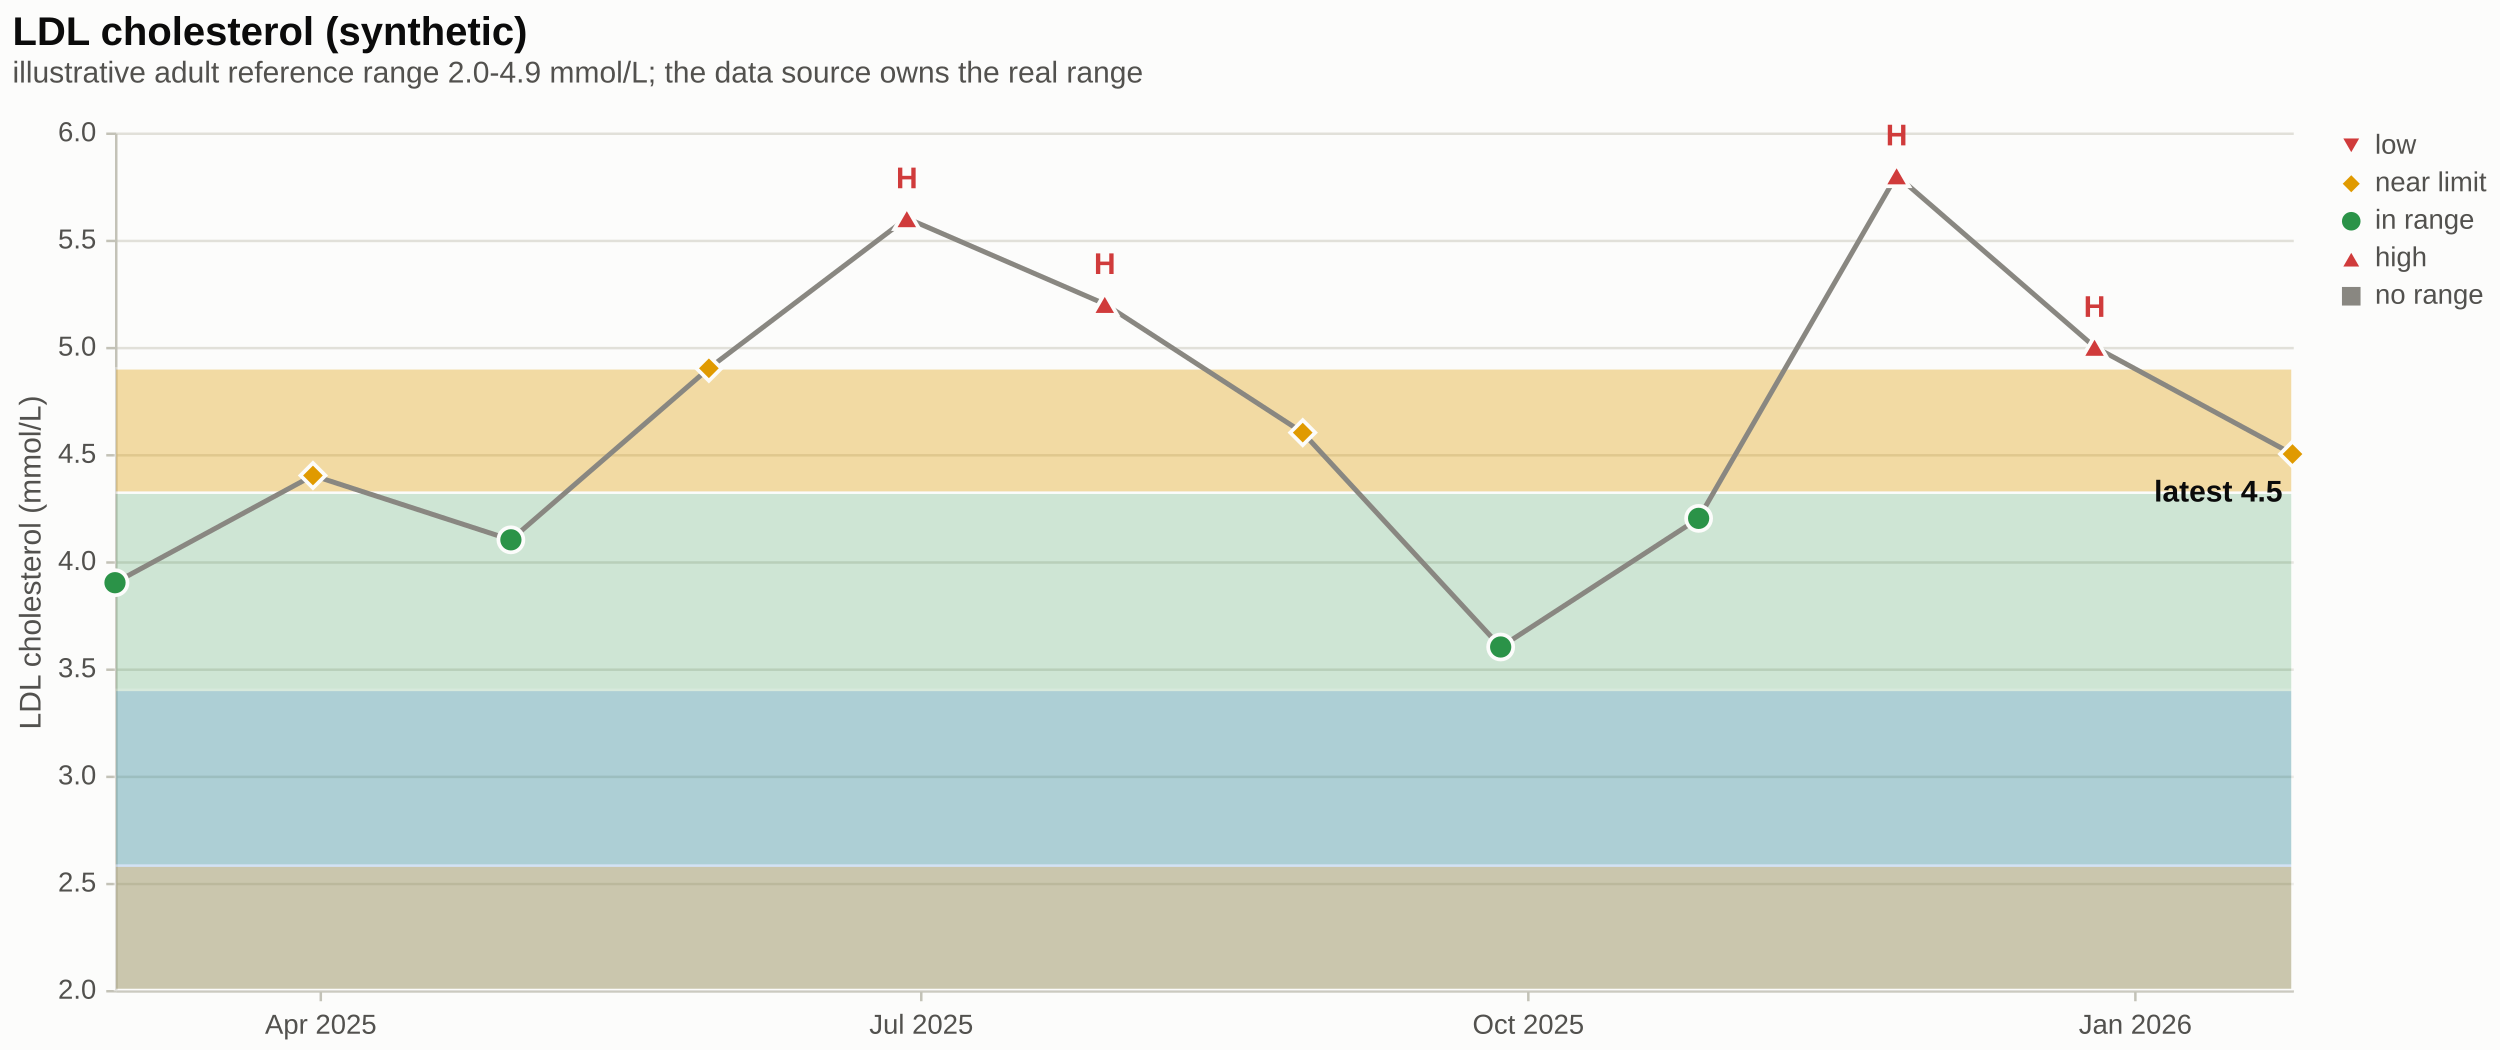
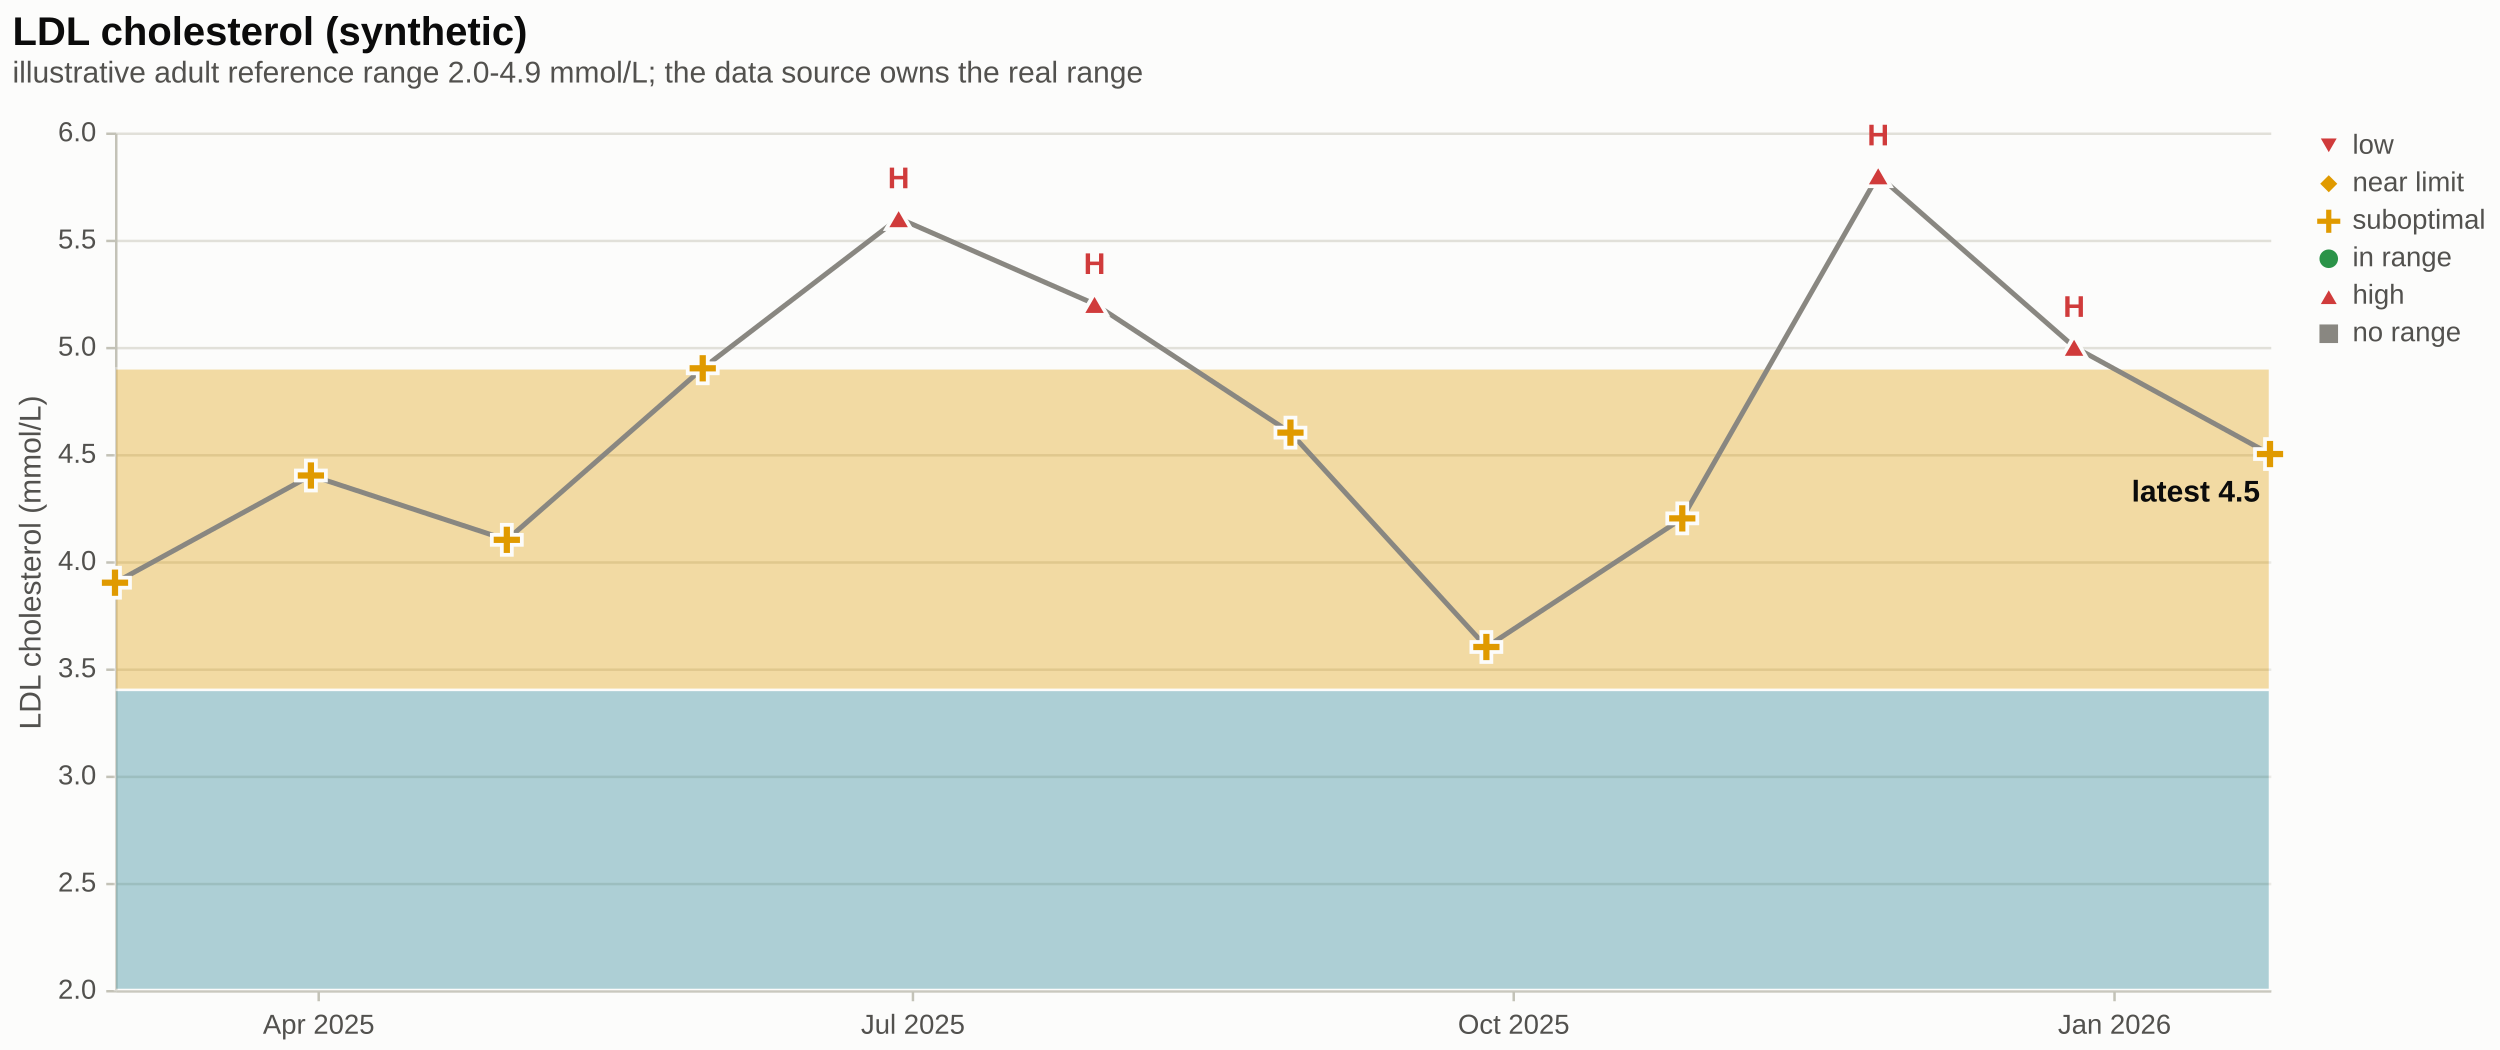
<svg xmlns="http://www.w3.org/2000/svg" width="1000" height="420" viewBox="0 0 1000 420" font-family="Arial, Liberation Sans, sans-serif">
  <defs>
    <clipPath id="clip-main">
-       <rect x="46" y="53" width="871" height="343" />
+       <rect x="46" y="53" width="862" height="343" />
    </clipPath>
  </defs>
  <rect width="100%" height="100%" fill="#fcfcfb" />
-   <line x1="46.5" y1="396.5" x2="917.5" y2="396.5" stroke="#e1e0d9" stroke-width="1" />
-   <line x1="46.5" y1="353.62" x2="917.5" y2="353.62" stroke="#e1e0d9" stroke-width="1" />
-   <line x1="46.5" y1="310.75" x2="917.5" y2="310.75" stroke="#e1e0d9" stroke-width="1" />
-   <line x1="46.5" y1="267.88" x2="917.5" y2="267.88" stroke="#e1e0d9" stroke-width="1" />
-   <line x1="46.5" y1="225" x2="917.5" y2="225" stroke="#e1e0d9" stroke-width="1" />
-   <line x1="46.5" y1="182.12" x2="917.5" y2="182.12" stroke="#e1e0d9" stroke-width="1" />
-   <line x1="46.5" y1="139.25" x2="917.5" y2="139.25" stroke="#e1e0d9" stroke-width="1" />
-   <line x1="46.5" y1="96.38" x2="917.5" y2="96.38" stroke="#e1e0d9" stroke-width="1" />
-   <line x1="46.5" y1="53.5" x2="917.5" y2="53.5" stroke="#e1e0d9" stroke-width="1" />
-   <line x1="46.5" y1="396.5" x2="917.5" y2="396.5" stroke="#c3c2b7" stroke-width="1" />
-   <line x1="128.32" y1="396.5" x2="128.32" y2="400.5" stroke="#c3c2b7" stroke-width="1" />
-   <text x="128.32" y="413.5" font-size="11" fill="#52514e" text-anchor="middle">Apr 2025</text>
-   <line x1="368.51" y1="396.5" x2="368.51" y2="400.5" stroke="#c3c2b7" stroke-width="1" />
-   <text x="368.51" y="413.5" font-size="11" fill="#52514e" text-anchor="middle">Jul 2025</text>
-   <line x1="611.33" y1="396.5" x2="611.33" y2="400.5" stroke="#c3c2b7" stroke-width="1" />
-   <text x="611.33" y="413.5" font-size="11" fill="#52514e" text-anchor="middle">Oct 2025</text>
-   <line x1="854.15" y1="396.5" x2="854.15" y2="400.5" stroke="#c3c2b7" stroke-width="1" />
-   <text x="854.15" y="413.5" font-size="11" fill="#52514e" text-anchor="middle">Jan 2026</text>
+   <line x1="46.5" y1="396.5" x2="908.5" y2="396.5" stroke="#e1e0d9" stroke-width="1" />
+   <line x1="46.5" y1="353.62" x2="908.5" y2="353.62" stroke="#e1e0d9" stroke-width="1" />
+   <line x1="46.5" y1="310.75" x2="908.5" y2="310.75" stroke="#e1e0d9" stroke-width="1" />
+   <line x1="46.5" y1="267.88" x2="908.5" y2="267.88" stroke="#e1e0d9" stroke-width="1" />
+   <line x1="46.5" y1="225" x2="908.5" y2="225" stroke="#e1e0d9" stroke-width="1" />
+   <line x1="46.5" y1="182.12" x2="908.5" y2="182.12" stroke="#e1e0d9" stroke-width="1" />
+   <line x1="46.5" y1="139.25" x2="908.5" y2="139.25" stroke="#e1e0d9" stroke-width="1" />
+   <line x1="46.5" y1="96.38" x2="908.5" y2="96.38" stroke="#e1e0d9" stroke-width="1" />
+   <line x1="46.5" y1="53.5" x2="908.5" y2="53.5" stroke="#e1e0d9" stroke-width="1" />
+   <line x1="46.5" y1="396.5" x2="908.5" y2="396.5" stroke="#c3c2b7" stroke-width="1" />
+   <line x1="127.48" y1="396.5" x2="127.48" y2="400.5" stroke="#c3c2b7" stroke-width="1" />
+   <text x="127.48" y="413.5" font-size="11" fill="#52514e" text-anchor="middle">Apr 2025</text>
+   <line x1="365.18" y1="396.5" x2="365.18" y2="400.5" stroke="#c3c2b7" stroke-width="1" />
+   <text x="365.18" y="413.5" font-size="11" fill="#52514e" text-anchor="middle">Jul 2025</text>
+   <line x1="605.49" y1="396.5" x2="605.49" y2="400.5" stroke="#c3c2b7" stroke-width="1" />
+   <text x="605.49" y="413.5" font-size="11" fill="#52514e" text-anchor="middle">Oct 2025</text>
+   <line x1="845.81" y1="396.5" x2="845.81" y2="400.5" stroke="#c3c2b7" stroke-width="1" />
+   <text x="845.81" y="413.5" font-size="11" fill="#52514e" text-anchor="middle">Jan 2026</text>
  <line x1="46.5" y1="53.5" x2="46.5" y2="396.5" stroke="#c3c2b7" stroke-width="1" />
  <line x1="42.5" y1="396.5" x2="46.5" y2="396.5" stroke="#c3c2b7" stroke-width="1" />
  <text x="38.5" y="399.5" font-size="11" fill="#52514e" text-anchor="end">2.0</text>
  <line x1="42.5" y1="353.62" x2="46.5" y2="353.62" stroke="#c3c2b7" stroke-width="1" />
  <text x="38.5" y="356.62" font-size="11" fill="#52514e" text-anchor="end">2.5</text>
  <line x1="42.5" y1="310.75" x2="46.5" y2="310.75" stroke="#c3c2b7" stroke-width="1" />
  <text x="38.5" y="313.75" font-size="11" fill="#52514e" text-anchor="end">3.0</text>
  <line x1="42.5" y1="267.88" x2="46.5" y2="267.88" stroke="#c3c2b7" stroke-width="1" />
  <text x="38.5" y="270.88" font-size="11" fill="#52514e" text-anchor="end">3.5</text>
  <line x1="42.5" y1="225" x2="46.5" y2="225" stroke="#c3c2b7" stroke-width="1" />
  <text x="38.5" y="228" font-size="11" fill="#52514e" text-anchor="end">4.0</text>
  <line x1="42.5" y1="182.12" x2="46.5" y2="182.12" stroke="#c3c2b7" stroke-width="1" />
  <text x="38.5" y="185.12" font-size="11" fill="#52514e" text-anchor="end">4.5</text>
  <line x1="42.5" y1="139.25" x2="46.5" y2="139.25" stroke="#c3c2b7" stroke-width="1" />
  <text x="38.5" y="142.25" font-size="11" fill="#52514e" text-anchor="end">5.0</text>
  <line x1="42.5" y1="96.38" x2="46.5" y2="96.38" stroke="#c3c2b7" stroke-width="1" />
  <text x="38.5" y="99.38" font-size="11" fill="#52514e" text-anchor="end">5.5</text>
  <line x1="42.5" y1="53.5" x2="46.5" y2="53.5" stroke="#c3c2b7" stroke-width="1" />
  <text x="38.5" y="56.5" font-size="11" fill="#52514e" text-anchor="end">6.0</text>
  <text x="19.21" y="225" dy="-3" font-size="12" fill="#52514e" font-weight="normal" text-anchor="middle" transform="rotate(-90 19.21 225)">LDL cholesterol (mmol/L)</text>
  <g>
-     <rect x="46" y="197.06" width="871" height="149.21" fill="#2b9348" stroke="#fcfcfb" opacity="0.22" stroke-width="1" />
-     <rect x="46" y="346.26" width="871" height="49.74" fill="#e09a00" stroke="#fcfcfb" opacity="0.35" stroke-width="1" />
-     <rect x="46" y="147.32" width="871" height="49.74" fill="#e09a00" stroke="#fcfcfb" opacity="0.35" stroke-width="1" />
-     <rect x="46" y="275.95" width="871" height="120.05" fill="#2a78d6" stroke="#fcfcfb" opacity="0.2" stroke-width="1" />
-     <path d="M46,233.08L125.18,190.2L204.36,215.93L283.55,147.32L362.73,87.3L441.91,121.6L521.09,173.05L600.27,258.8L679.45,207.35L758.64,70.15L837.82,138.75L917,181.62" fill="none" stroke="#898781" stroke-width="2" stroke-linecap="round" stroke-linejoin="round" />
-     <circle cx="46" cy="233.08" r="5" fill="#2b9348" stroke="#fcfcfb" stroke-width="1.5" />
-     <path d="M120.18,190.2L125.18,185.2L130.18,190.2L125.18,195.2Z" fill="#e09a00" stroke="#fcfcfb" stroke-width="1.5" />
-     <circle cx="204.36" cy="215.93" r="5" fill="#2b9348" stroke="#fcfcfb" stroke-width="1.5" />
-     <path d="M278.55,147.32L283.55,142.32L288.55,147.32L283.55,152.32Z" fill="#e09a00" stroke="#fcfcfb" stroke-width="1.5" />
-     <path d="M362.73,82.97L357.73,91.63L367.73,91.63Z" fill="#d03b3b" stroke="#fcfcfb" stroke-width="1.5" />
-     <path d="M441.91,117.27L436.91,125.93L446.91,125.93Z" fill="#d03b3b" stroke="#fcfcfb" stroke-width="1.5" />
-     <path d="M516.09,173.05L521.09,168.05L526.09,173.05L521.09,178.05Z" fill="#e09a00" stroke="#fcfcfb" stroke-width="1.5" />
-     <circle cx="600.27" cy="258.8" r="5" fill="#2b9348" stroke="#fcfcfb" stroke-width="1.5" />
-     <circle cx="679.45" cy="207.35" r="5" fill="#2b9348" stroke="#fcfcfb" stroke-width="1.5" />
-     <path d="M758.64,65.82L753.64,74.48L763.64,74.48Z" fill="#d03b3b" stroke="#fcfcfb" stroke-width="1.5" />
-     <path d="M837.82,134.42L832.82,143.08L842.82,143.08Z" fill="#d03b3b" stroke="#fcfcfb" stroke-width="1.5" />
-     <path d="M912,181.62L917,176.62L922,181.62L917,186.62Z" fill="#e09a00" stroke="#fcfcfb" stroke-width="1.5" />
-     <text x="362.73" y="75.3" font-size="12" fill="#d03b3b" font-weight="bold" text-anchor="middle">H</text>
-     <text x="441.91" y="109.6" font-size="12" fill="#d03b3b" font-weight="bold" text-anchor="middle">H</text>
-     <text x="758.64" y="58.15" font-size="12" fill="#d03b3b" font-weight="bold" text-anchor="middle">H</text>
-     <text x="837.82" y="126.75" font-size="12" fill="#d03b3b" font-weight="bold" text-anchor="middle">H</text>
-     <text x="913" y="200.62" font-size="12" fill="#0b0b0b" font-weight="bold" text-anchor="end">latest 4.5</text>
+     <rect x="46" y="275.95" width="862" height="120.05" fill="#2b9348" stroke="#fcfcfb" opacity="0.22" stroke-width="1" />
+     <rect x="46" y="396" width="862" height="0" fill="#e09a00" stroke="#fcfcfb" opacity="0.35" stroke-width="1" />
+     <rect x="46" y="147.32" width="862" height="128.63" fill="#e09a00" stroke="#fcfcfb" opacity="0.35" stroke-width="1" />
+     <rect x="46" y="275.95" width="862" height="120.05" fill="#2a78d6" stroke="#fcfcfb" opacity="0.2" stroke-width="1" />
+     <path d="M46,233.08L124.36,190.2L202.73,215.93L281.09,147.32L359.45,87.3L437.82,121.6L516.18,173.05L594.55,258.8L672.91,207.35L751.27,70.15L829.64,138.75L908,181.62" fill="none" stroke="#898781" stroke-width="2" stroke-linecap="round" stroke-linejoin="round" />
+     <path d="M40,231.08L44,231.08L44,227.08L48,227.08L48,231.08L52,231.08L52,235.08L48,235.08L48,239.08L44,239.08L44,235.08L40,235.08Z" fill="#e09a00" stroke="#fcfcfb" stroke-width="1.5" />
+     <path d="M118.36,188.2L122.36,188.2L122.36,184.2L126.36,184.2L126.36,188.2L130.36,188.2L130.36,192.2L126.36,192.2L126.36,196.2L122.36,196.2L122.36,192.2L118.36,192.2Z" fill="#e09a00" stroke="#fcfcfb" stroke-width="1.5" />
+     <path d="M196.73,213.93L200.73,213.93L200.73,209.93L204.73,209.93L204.73,213.93L208.73,213.93L208.73,217.93L204.73,217.93L204.73,221.93L200.73,221.93L200.73,217.93L196.73,217.93Z" fill="#e09a00" stroke="#fcfcfb" stroke-width="1.5" />
+     <path d="M275.09,145.32L279.09,145.32L279.09,141.32L283.09,141.32L283.09,145.32L287.09,145.32L287.09,149.32L283.09,149.32L283.09,153.32L279.09,153.32L279.09,149.32L275.09,149.32Z" fill="#e09a00" stroke="#fcfcfb" stroke-width="1.5" />
+     <path d="M359.45,82.97L354.45,91.63L364.45,91.63Z" fill="#d03b3b" stroke="#fcfcfb" stroke-width="1.5" />
+     <path d="M437.82,117.27L432.82,125.93L442.82,125.93Z" fill="#d03b3b" stroke="#fcfcfb" stroke-width="1.5" />
+     <path d="M510.18,171.05L514.18,171.05L514.18,167.05L518.18,167.05L518.18,171.05L522.18,171.05L522.18,175.05L518.18,175.05L518.18,179.05L514.18,179.05L514.18,175.05L510.18,175.05Z" fill="#e09a00" stroke="#fcfcfb" stroke-width="1.5" />
+     <path d="M588.55,256.8L592.55,256.8L592.55,252.8L596.55,252.8L596.55,256.8L600.55,256.8L600.55,260.8L596.55,260.8L596.55,264.8L592.55,264.8L592.55,260.8L588.55,260.8Z" fill="#e09a00" stroke="#fcfcfb" stroke-width="1.5" />
+     <path d="M666.91,205.35L670.91,205.35L670.91,201.35L674.91,201.35L674.91,205.35L678.91,205.35L678.91,209.35L674.91,209.35L674.91,213.35L670.91,213.35L670.91,209.35L666.91,209.35Z" fill="#e09a00" stroke="#fcfcfb" stroke-width="1.5" />
+     <path d="M751.27,65.82L746.27,74.48L756.27,74.48Z" fill="#d03b3b" stroke="#fcfcfb" stroke-width="1.5" />
+     <path d="M829.64,134.42L824.64,143.08L834.64,143.08Z" fill="#d03b3b" stroke="#fcfcfb" stroke-width="1.5" />
+     <path d="M902,179.62L906,179.62L906,175.62L910,175.62L910,179.62L914,179.62L914,183.62L910,183.62L910,187.62L906,187.62L906,183.62L902,183.62Z" fill="#e09a00" stroke="#fcfcfb" stroke-width="1.5" />
+     <text x="359.45" y="75.3" font-size="12" fill="#d03b3b" font-weight="bold" text-anchor="middle">H</text>
+     <text x="437.82" y="109.6" font-size="12" fill="#d03b3b" font-weight="bold" text-anchor="middle">H</text>
+     <text x="751.27" y="58.15" font-size="12" fill="#d03b3b" font-weight="bold" text-anchor="middle">H</text>
+     <text x="829.64" y="126.75" font-size="12" fill="#d03b3b" font-weight="bold" text-anchor="middle">H</text>
+     <text x="904" y="200.62" font-size="12" fill="#0b0b0b" font-weight="bold" text-anchor="end">latest 4.5</text>
  </g>
-   <path d="M940.5,62.37L936.03,54.63L944.97,54.63Z" fill="#d03b3b" stroke="#fcfcfb" stroke-width="1.5" />
-   <text x="950" y="61.5" font-size="11" fill="#52514e" text-anchor="start">low</text>
-   <path d="M936.03,73.5L940.5,69.03L944.97,73.5L940.5,77.97Z" fill="#e09a00" stroke="#fcfcfb" stroke-width="1.5" />
-   <text x="950" y="76.5" font-size="11" fill="#52514e" text-anchor="start">near limit</text>
-   <circle cx="940.5" cy="88.5" r="4.47" fill="#2b9348" stroke="#fcfcfb" stroke-width="1.5" />
-   <text x="950" y="91.5" font-size="11" fill="#52514e" text-anchor="start">in range</text>
-   <path d="M940.5,99.63L936.03,107.37L944.97,107.37Z" fill="#d03b3b" stroke="#fcfcfb" stroke-width="1.5" />
-   <text x="950" y="106.5" font-size="11" fill="#52514e" text-anchor="start">high</text>
-   <rect x="936.03" y="114.03" width="8.94" height="8.94" fill="#898781" stroke="#fcfcfb" stroke-width="1.5" />
-   <text x="950" y="121.5" font-size="11" fill="#52514e" text-anchor="start">no range</text>
+   <path d="M931.5,62.37L927.03,54.63L935.97,54.63Z" fill="#d03b3b" stroke="#fcfcfb" stroke-width="1.5" />
+   <text x="941" y="61.5" font-size="11" fill="#52514e" text-anchor="start">low</text>
+   <path d="M927.03,73.5L931.5,69.03L935.97,73.5L931.5,77.97Z" fill="#e09a00" stroke="#fcfcfb" stroke-width="1.5" />
+   <text x="941" y="76.5" font-size="11" fill="#52514e" text-anchor="start">near limit</text>
+   <path d="M926.13,86.71L929.71,86.71L929.71,83.13L933.29,83.13L933.29,86.71L936.87,86.71L936.87,90.29L933.29,90.29L933.29,93.87L929.71,93.87L929.71,90.29L926.13,90.29Z" fill="#e09a00" stroke="#fcfcfb" stroke-width="1.5" />
+   <text x="941" y="91.5" font-size="11" fill="#52514e" text-anchor="start">suboptimal</text>
+   <circle cx="931.5" cy="103.5" r="4.47" fill="#2b9348" stroke="#fcfcfb" stroke-width="1.5" />
+   <text x="941" y="106.5" font-size="11" fill="#52514e" text-anchor="start">in range</text>
+   <path d="M931.5,114.63L927.03,122.37L935.97,122.37Z" fill="#d03b3b" stroke="#fcfcfb" stroke-width="1.5" />
+   <text x="941" y="121.5" font-size="11" fill="#52514e" text-anchor="start">high</text>
+   <rect x="927.03" y="129.03" width="8.94" height="8.94" fill="#898781" stroke="#fcfcfb" stroke-width="1.5" />
+   <text x="941" y="136.5" font-size="11" fill="#52514e" text-anchor="start">no range</text>
  <text x="5" y="18" font-size="16" fill="#0b0b0b" font-weight="600" text-anchor="start">LDL cholesterol (synthetic)</text>
  <text x="5" y="33" font-size="12" fill="#52514e" font-weight="normal" text-anchor="start">illustrative adult reference range 2.0-4.9 mmol/L; the data source owns the real range</text>
</svg>
